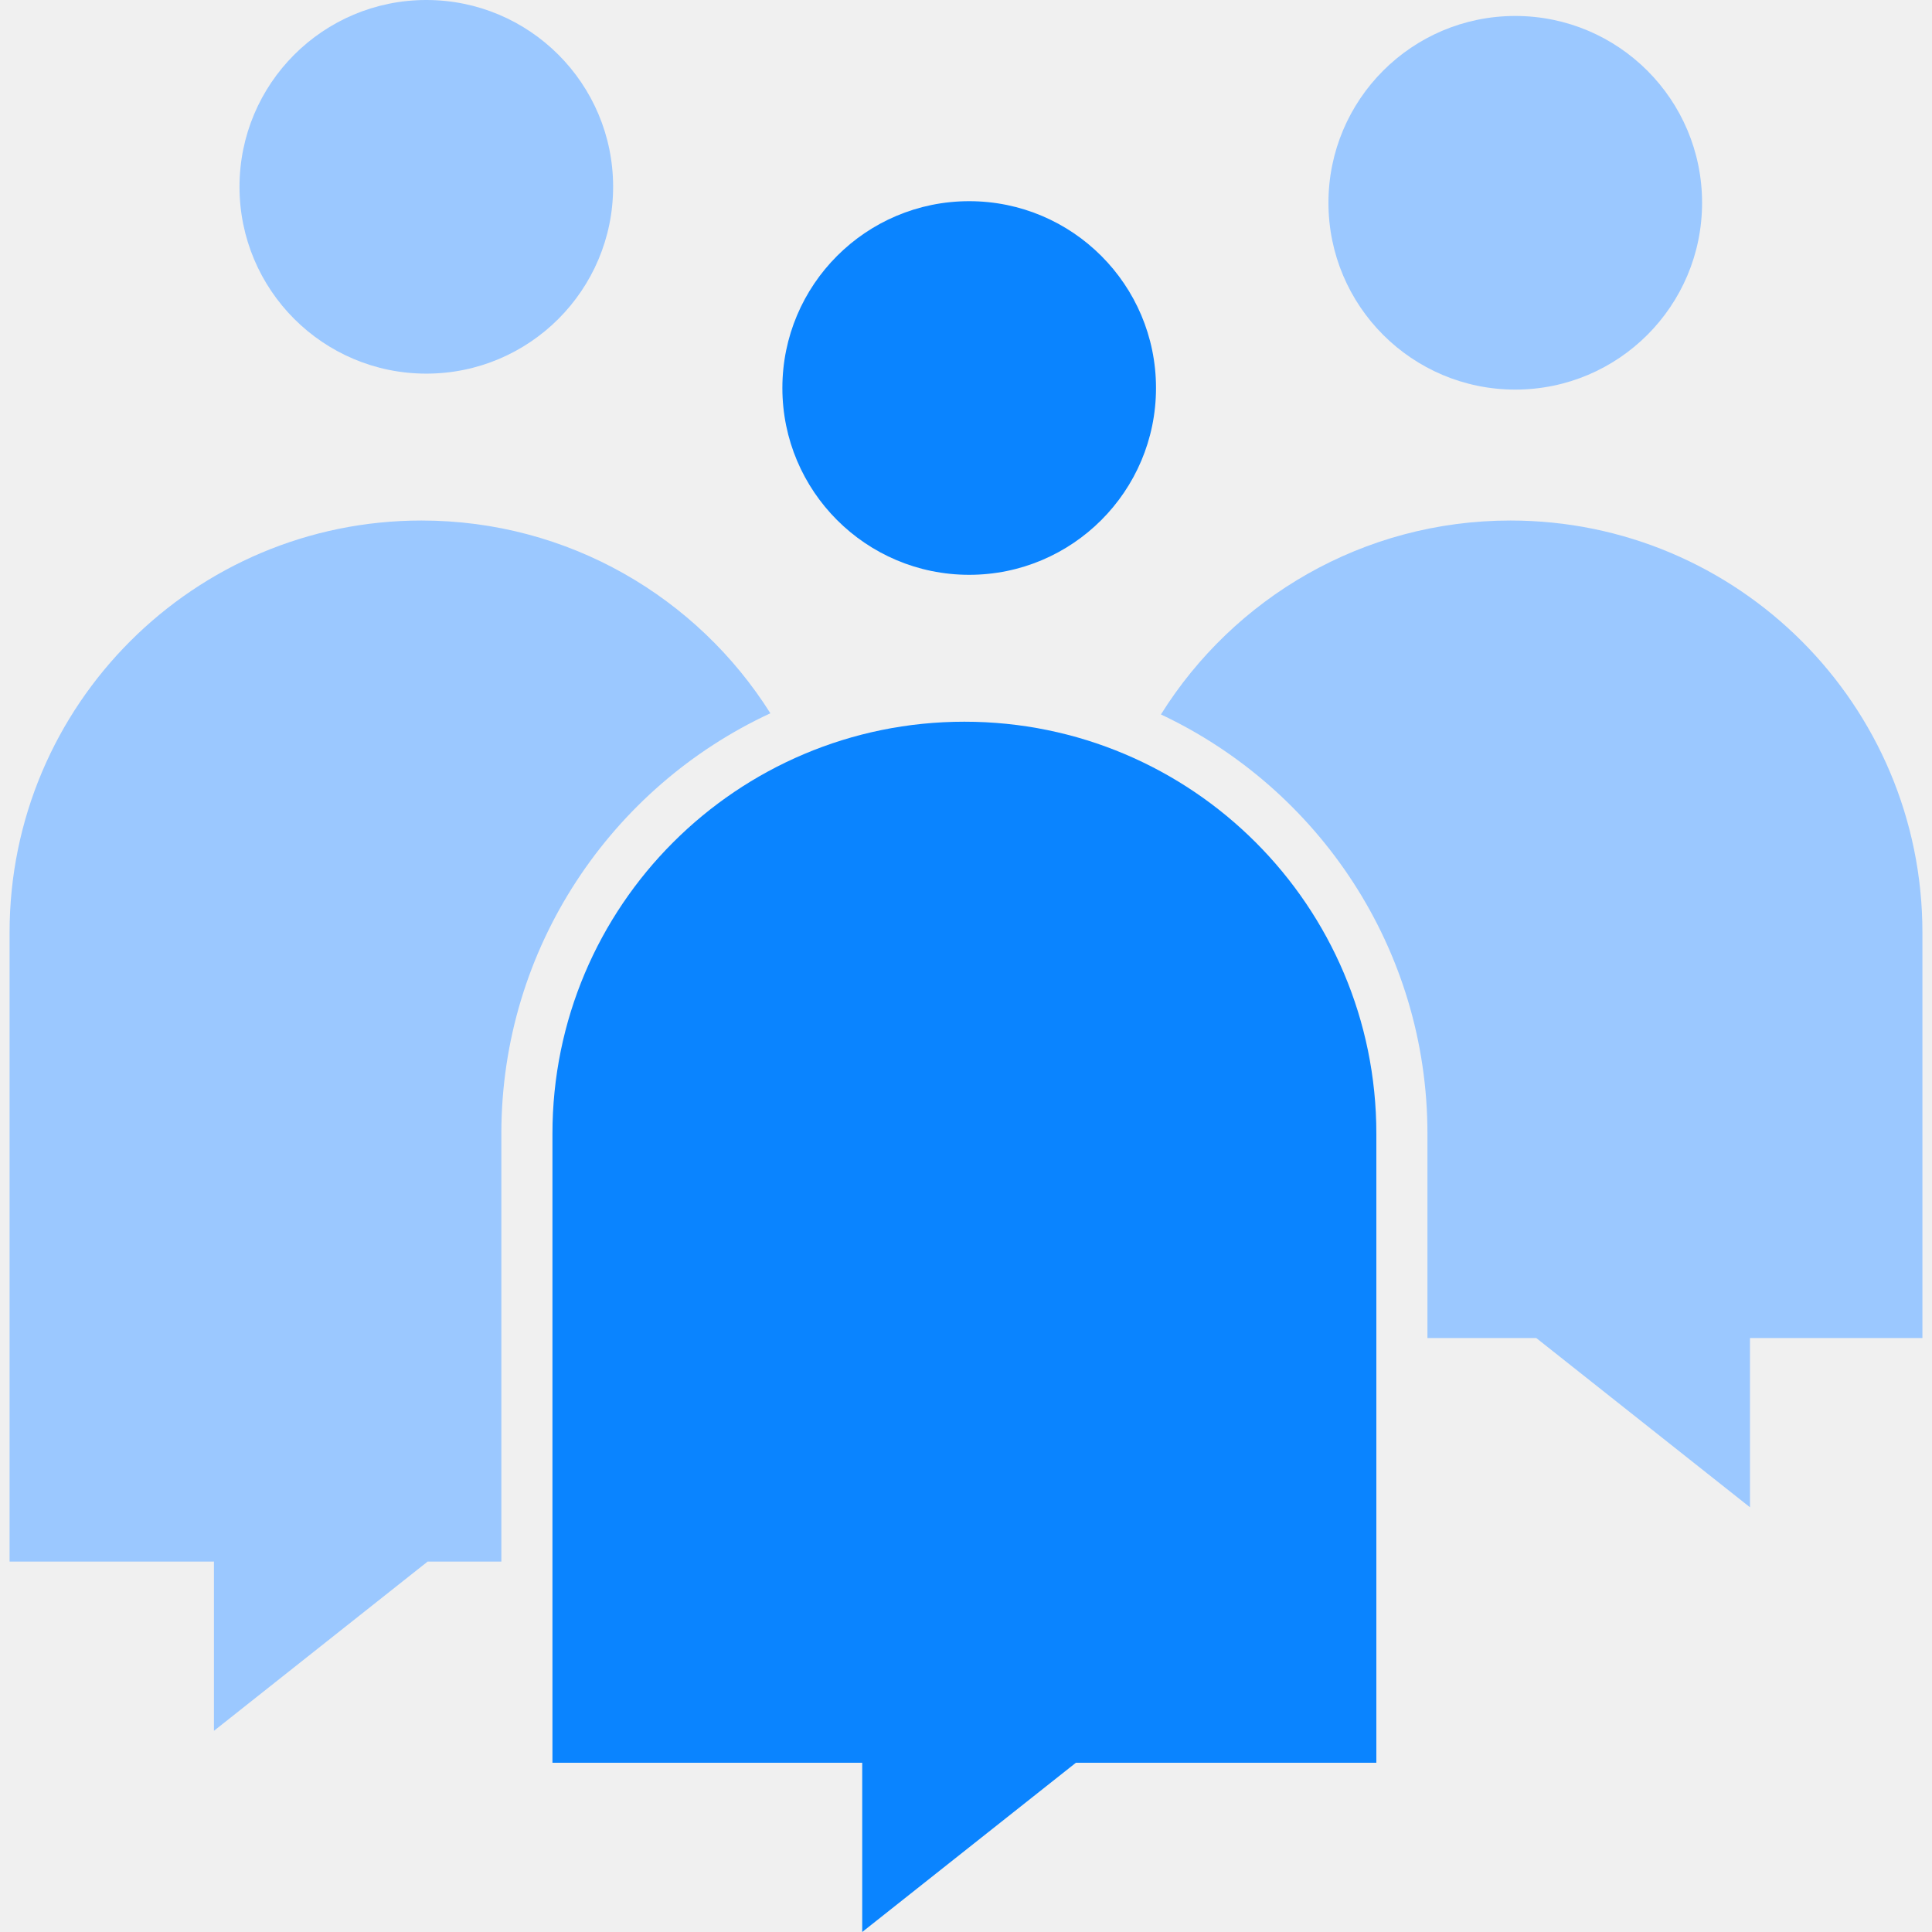
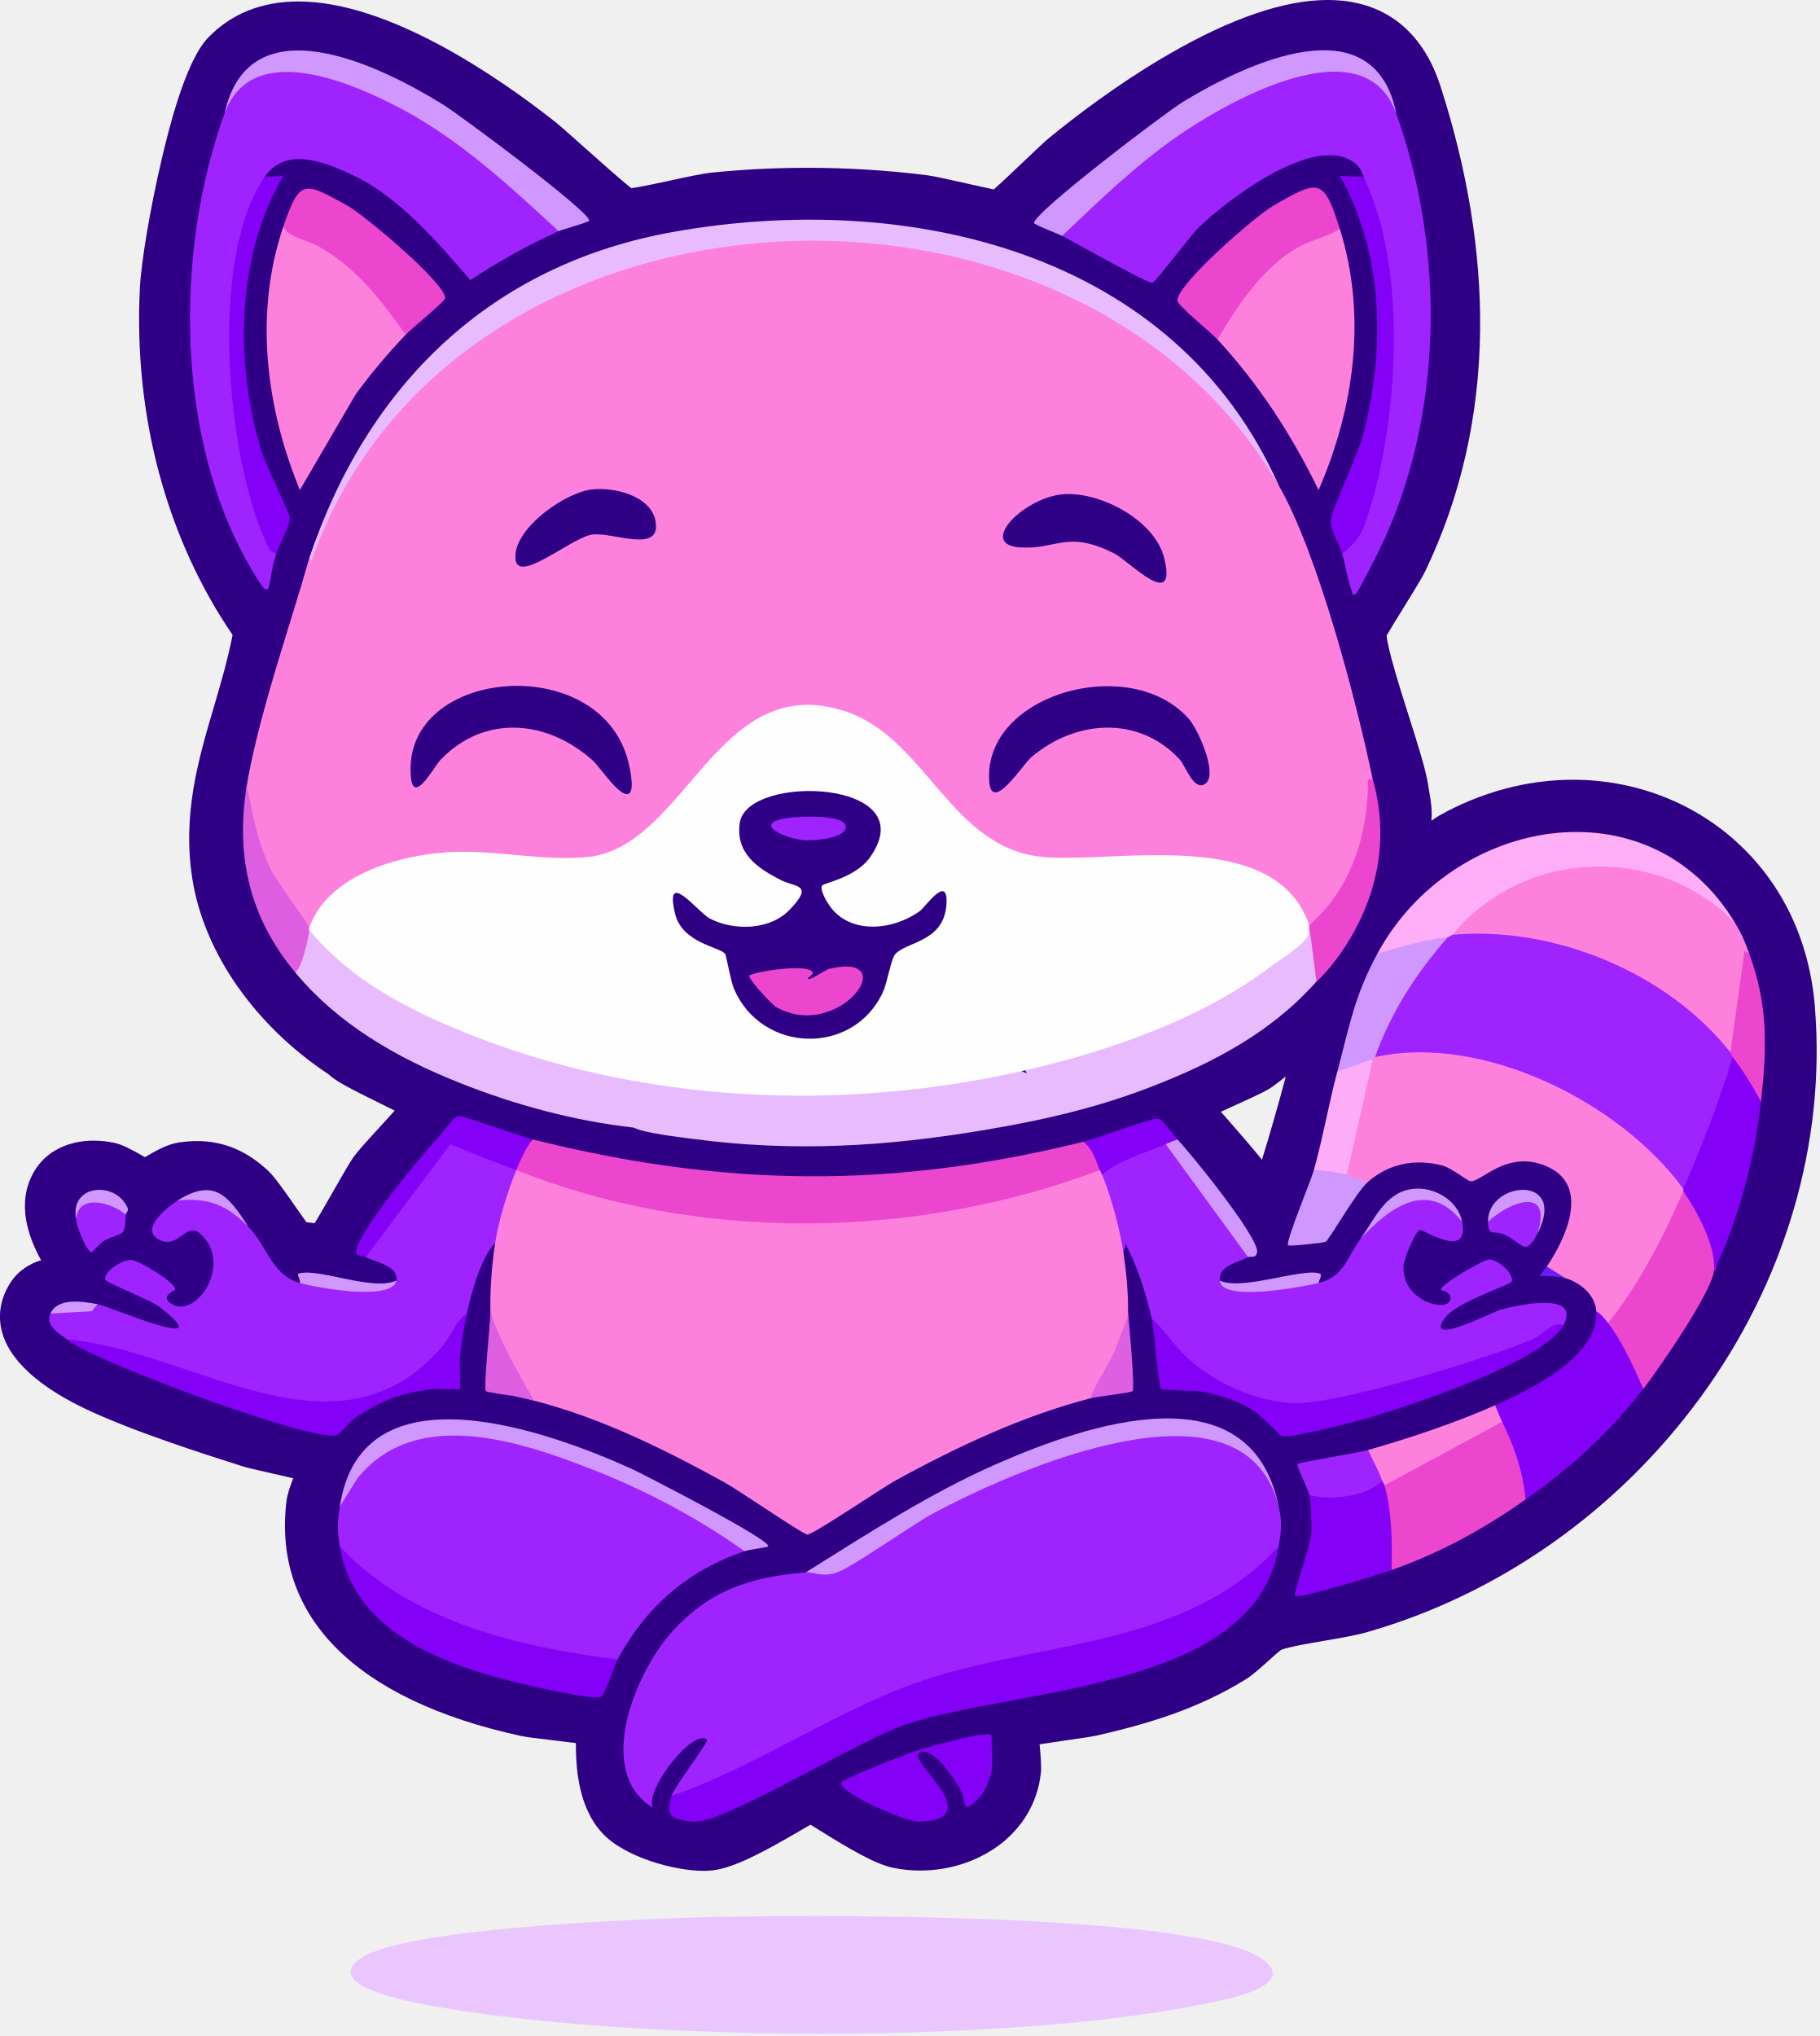
- <svg xmlns="http://www.w3.org/2000/svg" width="182" height="182" viewBox="0 0 182 182" fill="none">
-   <g clip-path="url(#clip0_13653_10540)">
-     <path d="M40.16 35.197C49.879 35.197 57.758 27.318 57.758 17.598C57.758 7.879 49.879 0 40.16 0C30.441 0 22.562 7.879 22.562 17.598C22.562 27.318 30.441 35.197 40.16 35.197Z" fill="#9BC8FF" />
-     <path d="M91.3 54.149C101.02 54.149 108.899 46.27 108.899 36.55C108.899 26.831 101.02 18.952 91.3 18.952C81.581 18.952 73.702 26.831 73.702 36.55C73.702 46.27 81.581 54.149 91.3 54.149Z" fill="#0A84FF" />
-     <path d="M129.656 106.793C129.656 85.362 112.28 67.987 90.849 67.987C69.418 67.987 52.042 85.362 52.042 106.793V166.056H81.223V182L101.354 166.056H129.656V106.793Z" fill="#0A84FF" />
-     <path d="M142.742 36.701C152.462 36.701 160.341 28.822 160.341 19.102C160.341 9.383 152.462 1.504 142.742 1.504C133.023 1.504 125.144 9.383 125.144 19.102C125.144 28.822 133.023 36.701 142.742 36.701Z" fill="#9BC8FF" />
-     <path d="M47.229 106.793C47.229 89.264 57.623 74.121 72.571 67.193C65.703 56.285 53.553 49.035 39.709 49.035C18.278 49.035 0.902 66.41 0.902 87.841V147.104H20.155V163.048L40.286 147.104H47.229V106.793Z" fill="#9BC8FF" />
-     <path d="M142.291 49.035C128.402 49.035 116.218 56.333 109.362 67.304C124.184 74.28 134.469 89.358 134.469 106.793V126.046H144.721L164.853 141.99V126.046H181.097V87.841C181.097 66.41 163.722 49.035 142.291 49.035Z" fill="#9BC8FF" />
+ <svg xmlns="http://www.w3.org/2000/svg" width="546" height="611" viewBox="0 0 546 611" fill="none">
+   <g clip-path="url(#clip0_37997_1871)">
+     <path d="M544.72 302.252C543.08 282.143 534.817 264.882 520.822 252.328C507.646 240.51 490.329 234 472.064 234C458.387 234 444.525 237.711 431.979 244.737C431.357 245.083 430.601 245.599 429.632 246.32C429.703 244.892 429.724 243.797 429.668 242.977C429.54 241.04 429.244 239.28 428.954 237.576C428.848 236.94 428.742 236.304 428.643 235.661C427.95 231.059 425.547 223.468 422.755 214.675C420.359 207.126 416.45 194.791 416.16 190.72C417.1 189.073 419.242 185.624 420.875 182.987C424.409 177.283 426.798 173.395 427.731 171.458C438.404 149.264 443.953 124.871 444.222 98.958C444.469 75.696 440.468 51.126 432.347 25.927C426.89 8.97 415.163 0 398.454 0C385.554 0 369.622 5.421 351.081 16.116C335.128 25.319 321.464 35.971 314.742 41.499C313.583 42.453 311.229 44.679 307.483 48.242C304.762 50.829 300.606 54.773 298.273 56.844C296.124 56.406 292.816 55.664 290.18 55.07C283.988 53.678 280.093 52.815 278.156 52.575C266.303 51.097 254.251 50.355 242.341 50.355C232.897 50.355 223.376 50.829 214.025 51.755C210.865 52.066 206.08 53.105 201.019 54.208C197.181 55.042 192.148 56.137 189.469 56.469C186.394 54.073 179.029 47.5 174.823 43.746C170.568 39.944 167.889 37.569 166.603 36.551C149.483 23.071 116.721 0.445 89.557 0.445C78.552 0.445 69.44 4.093 62.478 11.288C55.367 18.639 50.186 40.742 48.483 48.002C45.118 62.322 42.39 78.452 41.987 86.355C40.05 124.538 49.917 161.414 69.808 190.543C68.359 197.986 66.238 205.168 64.189 212.144C59.488 228.09 54.632 244.581 57.778 264.019C61.34 286.051 76.594 307.822 98.633 322.404C100.697 324.391 104.627 326.476 114.311 331.24C115.604 331.876 117.074 332.597 118.474 333.297C117.329 334.555 116.134 335.863 115.131 336.958C110.409 342.111 107.447 345.37 106.14 347.186C104.994 348.784 103.114 352.063 100.138 357.28C98.499 360.157 96.06 364.44 94.434 367.077C93.593 366.978 92.71 366.858 91.946 366.759C91.07 365.55 89.854 363.811 88.879 362.411C84.899 356.707 82.354 353.124 80.573 351.441C74.148 345.377 67.129 342.429 59.135 342.429C57.332 342.429 55.445 342.585 53.515 342.881C50.398 343.369 47.005 345.179 43.499 347.257C39.824 345.136 36.791 343.496 34.275 342.959C32.239 342.528 30.175 342.309 28.133 342.309C20.124 342.309 13.579 345.73 10.165 351.689C4.722 361.203 8.631 371.424 12.321 378.174C9.013 379.22 5.457 381.213 3.004 385.129C0.036 389.858 -0.756 395.018 0.7 400.051C3.697 410.406 15.742 418.054 25.319 422.641C39.492 429.434 61.071 436.305 72.664 439.994C74.19 440.482 77.23 441.175 82.058 442.263C83.754 442.645 85.966 443.147 88.009 443.628C86.97 446.292 86.207 448.561 85.98 450.47C81.789 485.098 106.754 510.127 156.276 520.935C158 521.309 161.28 521.712 166.49 522.32C168.391 522.546 170.801 522.829 172.837 523.091C172.837 529.933 173.339 541.878 180.584 549.915C187.363 557.436 202.659 561.437 211.098 561.437C211.982 561.437 212.83 561.394 213.629 561.317C220.33 560.659 229.844 555.386 239.824 549.569C240.941 548.919 242.206 548.183 243.253 547.59C244.108 548.113 245.09 548.721 245.967 549.265C254.399 554.51 262.422 559.316 267.879 560.482C270.558 561.055 273.336 561.345 276.149 561.345C284.645 561.345 292.922 558.744 299.446 554.029C306.812 548.699 311.406 540.96 312.375 532.223C312.594 530.223 312.389 527.431 312.014 523.472C314.672 523.041 317.98 522.568 320.362 522.221C324.999 521.557 327.911 521.126 329.388 520.786C343.744 517.471 359.068 513.138 373.884 503.963C375.884 502.726 378.217 500.627 380.684 498.408C381.921 497.298 383.744 495.658 384.515 495.107C386.932 494.202 392.686 493.212 397.337 492.414C402.242 491.573 406.872 490.774 410.343 489.784C449.799 478.51 485.268 453.566 510.219 419.531C535.779 384.67 548.021 343.016 544.699 302.238L544.72 302.252ZM385.9 323.069C383.864 330.851 381.101 340.45 378.747 348.041C376.231 344.896 373.106 341.27 369.353 336.993C368.406 335.919 367.381 334.746 366.42 333.636C367.664 333.063 368.929 332.491 370.01 331.996C375.601 329.459 379.121 327.833 380.903 326.766C381.829 326.207 383.264 325.119 385.907 323.062L385.9 323.069Z" fill="#2F0085" />
+     <path d="M209.19 575.418C237.951 574.563 359.542 573.601 379.036 588.035C390.494 596.517 365.105 600.631 359.754 601.698C300.634 613.446 193.159 612.626 133.529 602.631C128.447 601.783 94.872 596.637 108.38 587.597C121.838 578.592 190.324 575.976 209.183 575.418H209.19Z" fill="#EBC6FE" />
+     <path d="M383.751 145.63C395.372 165.62 407.148 210.49 411.997 233.901C411.283 235.286 411.184 237.647 411.7 240.983C412.513 249.246 402.009 276.028 394.439 277.591C393.951 277.69 393.442 277.704 392.933 277.682L391.039 276.608C383.087 257.87 359.542 257.905 342.147 258.11L321.535 258.831C306.698 260.018 293.954 253.417 284.497 242.192L270.989 226.917C242.991 199.131 222.09 216.795 202.432 242.256C188.168 261.425 168.129 260.231 146.196 257.283C127.917 256.18 103.899 259.63 94.703 277.47L92.83 278.389C92.363 278.637 91.635 278.926 91.409 278.644C86.277 272.282 79.414 261.807 77.194 254.039C76.452 248.073 75.307 242.538 73.766 237.428C77.322 215.332 86.652 189.193 92.83 167.521C120.559 87.415 213.883 56.554 291.487 76.876C329.367 86.793 366.009 109.688 383.765 145.63H383.751Z" fill="#FE80DD" />
+     <path d="M330.081 351.123C331.502 350.911 331.799 351.505 330.788 352.537C333.615 355.421 335.389 359.344 336.103 364.285C337.743 368.413 338.089 372.265 337.142 375.841C338.005 381.312 338.704 388.685 338.556 394.198C338.959 397.188 338.132 399.655 337.1 402.532C335.234 407.741 332.039 413.884 329.07 418.584L327.261 419.623C306.72 424.967 287.395 434.121 268.883 444.221C265.002 446.342 243.825 460.698 242.277 460.521C240.828 460.351 221.369 447.013 217.573 444.928C197.683 433.993 176.633 423.624 154.254 418.916C154.48 417.595 155.59 417.1 157.59 417.425L151.526 408.215C148.628 403.755 146.726 399.111 147.193 394.205C146.981 387.9 147.631 379.255 148.607 373.021L147.532 370.929C148.755 364.596 150.671 358.404 152.954 352.374L154.961 351.13C156.615 351.06 158.319 351.038 159.916 351.533C188.812 360.517 211.805 365.882 242.461 365.748C272.961 365.613 296.301 359.98 325.14 351.441C326.738 350.968 328.434 351.024 330.088 351.123H330.081Z" fill="#FE80DD" />
+     <path d="M383.751 452.103C384.939 456.944 384.508 459.39 383.751 464.105C375.651 477.733 358.468 484.511 343.956 489.579C321.599 494.789 299.291 500.189 277.025 505.78C255.644 514.898 234.608 524.844 213.926 535.623C209.819 538.026 205.698 539.136 201.556 538.959C202.652 535.651 212.908 522.659 212.145 522.016C208.087 518.588 193.399 537.15 195.901 542.486C178.301 531.672 190.77 501.878 201.542 489.862C212.922 477.167 225.271 473.251 241.811 471.873C245.274 471.505 248.639 470.89 251.911 470.028C271.844 457.079 290.88 445.571 313.774 437.669C336.683 429.766 376.669 418.98 383.744 452.103H383.751Z" fill="#9E23FE" />
+     <path d="M223.454 465.518C206.299 471.371 193.978 482.122 185.32 498.005C184.825 498.302 184.323 498.57 183.793 498.754C183.263 498.938 182.775 499.1 182.323 499.03C161.838 496.061 141.114 491.94 122.814 481.797C115.145 477.549 105.927 471.986 101.997 464.105C101.17 458.86 101.213 457.34 101.997 452.102C105.503 439.28 116.311 431.788 129.317 429.872C155.731 425.978 200.693 447.777 221.312 462.295C221.8 462.634 222.167 463.165 222.528 463.709C222.888 464.253 223.192 464.889 223.454 465.518Z" fill="#9E23FE" />
+     <path d="M154.954 350.416C155.562 350.65 155.562 350.883 154.954 351.123C152.324 357.661 149.674 366.101 148.599 373.014C144.387 377.305 141.397 388.091 140.124 394.198C129.607 419.072 102.697 426.875 77.809 419.234C58.626 413.184 39.378 407.43 20.082 401.966C17.926 400.192 13.466 398.001 15.141 394.198L16.519 393.251C20.824 392.65 25.072 392.028 29.263 391.378C33.137 392.085 66.896 406.886 47.853 392.205C45.061 390.049 31.702 384.91 31.568 383.977C31.207 381.425 36.827 377.997 39.322 378.103C41.817 378.209 53.324 385.278 52.547 387.116C52.448 387.356 48.058 388.84 51.119 391.06C58.647 396.524 70.296 379.164 60.018 370.165C55.791 366.462 53.501 375.234 47.62 371.961C41.873 368.766 50.334 362.164 53.275 360.312C61.926 356.488 69.476 360.814 74.459 368.08C80.41 374.202 81.499 382.613 89.995 385.03L91.282 383.906C99.537 385.596 108.514 387.335 116.869 385.702L118.94 384.323C119.803 379.998 112.883 378.831 109.758 377.262L109.023 375.891C117.194 364.998 125.366 354.099 133.544 343.2L135.184 343.369L137.905 342.959C140.697 343.723 153.095 347.886 154.148 349.137C154.473 349.526 154.728 349.971 154.961 350.43L154.954 350.416Z" fill="#9E23FE" />
+     <path d="M374.57 377.248C371.41 378.994 365.685 379.743 366.095 384.309L368.173 385.751C376.93 386.72 385.716 386.084 394.538 383.843L395.754 385.016C403.296 383.221 404.229 377.446 408.463 371.6C415.255 360.517 430.771 351.597 438.828 366.66C441.168 378.365 426.904 368.716 426.105 369.105C424.642 369.819 421.327 377.863 421.228 379.835C420.663 390.819 435.245 394.233 435.33 389.611C435.372 387.518 432.545 387.299 432.474 387.123C431.873 385.716 445.084 377.997 447.021 377.955C449.325 377.905 454.443 382.062 453.715 384.564C453.396 385.674 437.033 390.657 433.555 395.626C427.491 404.292 447.537 393.887 450.117 393.117C454.527 391.795 474.856 387.2 469.201 397.725C462.833 402.433 456.669 404.85 449.163 407.466C432.792 413.17 412.52 419.673 395.436 421.92C375.637 424.522 354.736 413.276 345.632 395.612C343.893 388.013 341.44 380.259 337.87 373.36L337.164 375.841C335.948 368.158 333.644 359.796 330.809 352.537L330.795 350.685C336.195 347.229 341.984 344.514 348.176 342.542L349.88 343.362L351.343 343.101C359.351 353.936 367.317 364.822 375.234 375.75L374.591 377.262L374.57 377.248Z" fill="#9E23FE" />
+     <path d="M167.67 69.369C158.481 73.504 149.589 78.509 141.177 84.058C131.444 72.847 119.894 59.24 106.259 52.745C97.544 48.595 85.832 43.775 79.392 53.126L79.555 55.466C63.807 88.779 69.03 133.232 82.92 166.108C79.711 175.989 82.375 182.831 74.784 169.649C52.589 131.119 52.448 75.172 67.383 34.056C69.885 25.015 74.847 20.894 84.121 20.237C110.515 18.364 149.264 48.8 166.079 65.991C166.482 66.408 166.765 66.945 167.034 67.51C167.302 68.076 167.5 68.726 167.663 69.369H167.67Z" fill="#9E23FE" />
+     <path d="M419.058 34.063C433.831 75.201 433.279 125.464 414.011 164.955C413.177 166.666 407.621 177.65 407.042 178.117C405.706 179.184 405.889 177.763 405.614 177.092C404.532 174.413 403.741 169.31 402.815 166.115C404.271 164.991 405.501 163.669 406.518 162.142C418.019 128.892 421.963 89.352 408.922 55.883L409.798 54.427C409.021 52.893 408.865 50.871 407.013 49.274C395.322 39.215 368.201 60.039 359.726 68.309C357.131 70.847 346.932 84.588 345.886 84.835C344.401 85.189 322.235 72.529 318.771 70.783C319.174 69.475 319.662 68.139 320.588 67.108C333.721 52.434 355.485 35.787 373.693 27.503C388.374 20.823 413.396 12.165 419.044 34.063H419.058Z" fill="#9E23FE" />
+     <path d="M505.208 356.771C505.822 357.004 505.822 357.244 505.208 357.478C505.314 358.121 505.398 358.764 505.384 359.407C505.37 360.051 505.342 360.637 505.123 361.146C502.006 368.413 490.046 393.067 484.419 396.262C483.854 396.58 483.246 396.813 482.617 397.018C480.786 397.527 479.613 396.347 479.083 393.484C478.793 388.607 474.297 384.903 469.901 383.595L464.317 381.744L464.253 380.061C469.668 372.102 477.358 356.227 464.748 350.261C452.647 344.543 444.667 354.735 441.415 354.488C440.312 354.403 435.746 350.48 432.792 349.738C424.656 347.688 416.958 349.137 410.59 354.643C408.561 356.417 404.659 355.188 404.235 352.523C403.705 352.339 402.935 351.964 402.998 351.576C404.575 342.669 407.027 330.328 409.671 321.839C409.94 320.05 410.243 318.778 411.996 317.916C411.014 316.969 411.438 316.559 412.703 317.209C413.198 316.446 413.813 315.746 414.661 315.371C418.217 313.823 429.201 314.311 433.498 314.714C453.431 316.601 473.576 325.861 489.169 338.259C493.354 341.588 502.79 349.71 505.01 354.12C505.42 354.933 505.356 355.873 505.215 356.743L505.208 356.771Z" fill="#FE80DD" />
+     <path d="M325.14 342.648C328.434 341.885 331.982 348.996 330.081 351.123C275.223 371.954 209.663 373.042 154.954 351.123C155.039 350.918 154.869 350.614 154.954 350.416C153.448 347.836 156.862 341.772 159.895 341.941C217.297 356.269 267.617 356.87 325.133 342.648H325.14Z" fill="#EC45CE" />
+     <path d="M520.744 276.976C522.949 280.644 523.536 282.206 524.978 286.157C523.041 288.08 523.734 285.557 524.285 286.398C525.077 287.614 521.522 311.681 520.85 315.18L519.338 315.817L516.602 314.7C497.411 292.54 467.894 280.453 438.708 281.733L436.015 280.51C437.598 274.113 446.215 268.649 452.117 265.496C473.782 253.947 505.363 256.456 520.751 276.976H520.744Z" fill="#FE80DD" />
+     <path d="M383.751 464.105C376.789 507.483 304.705 506.367 271.632 517.577C257.495 522.37 217.474 547.166 208.37 546.664C201.74 546.296 199.57 544.981 201.563 538.959C228.197 529.798 253.205 511.654 279.98 503.327C314.912 492.463 356.495 493.743 383.751 464.105Z" fill="#8500F6" />
+     <path d="M383.751 145.63C322.362 40.064 135.452 49.083 93.515 168.228L92.823 167.521C110.239 115.47 147.285 79.35 202.135 69.581C272.466 57.056 352.537 75.349 383.758 145.63H383.751Z" fill="#E8BAFE" />
+     <path d="M402.108 68.662C410.286 94.717 406.483 122.39 395.739 147.037C387.717 130.561 377.828 115.335 365.387 101.849L365.204 99.431C371.912 88.051 379.107 78.431 390.855 71.985C393.612 70.472 399.337 68.154 402.108 68.656V68.662Z" fill="#FE80DD" />
+     <path d="M85.047 67.956C86.199 67.8 87.457 68.337 88.808 69.567C98.371 72.614 105.871 78.806 112.685 86.369C115.081 89.027 120.269 94.865 121.584 97.763C121.966 98.604 121.916 99.544 121.768 100.435C116.396 106.061 111.391 112.006 106.783 118.29L90.002 147.044C79.76 122.192 76.233 93.883 85.047 67.956Z" fill="#FE80DD" />
+     <path d="M482.61 397.025L484.992 397.923C488.477 403.048 491.141 408.667 493.651 414.315L493.205 416.796C482.992 429.929 471.47 440.44 457.899 449.982L456.224 447.946C455.347 441.45 453.311 435.195 450.512 429.279L450.83 426.677C448.526 426.734 447.211 423.398 448.71 421.737C459.008 417.128 479.889 407.204 479.076 393.491C480.546 394.325 481.62 395.711 482.61 397.025Z" fill="#8500F6" />
+     <path d="M520.744 276.976C497.51 252.985 456.881 254.781 436.008 280.51C436.404 282.362 435.923 282.581 434.594 281.217C429.449 283.408 421.723 286.044 416.16 286.836C415.199 286.97 414.259 286.553 413.41 286.157C435.605 245.132 494.966 234.162 520.744 276.976Z" fill="#FEADF7" />
+     <path d="M457.892 449.982C445.183 458.916 432.382 465.964 417.644 471.166L416.28 468.911C416.414 461.991 416.245 455.015 414.704 448.229L415.531 445.741L415.432 444.193C426.763 438.079 438.093 431.958 449.431 425.836L450.838 426.677C454.647 434.439 456.959 441.267 457.899 449.982H457.892Z" fill="#EC45CE" />
+     <path d="M185.319 498.005C184.28 499.906 181.616 509.053 180.032 509.371C176.972 509.993 158.516 505.78 154.247 504.72C132.448 499.284 105.984 489.296 101.997 464.112C123.294 486.787 155.477 494.152 185.319 498.005Z" fill="#8500F6" />
+     <path d="M345.617 395.612C349.674 399.273 352.403 403.91 356.545 407.635C364.815 415.071 376.428 420.344 387.611 421.058C400.553 421.892 447.077 407.522 460.196 401.797C463.773 400.235 466.077 396.255 469.194 397.732C462.981 409.296 417.248 424.09 403.826 427.342C400.27 428.204 387.512 431.449 384.819 431.003C384.274 430.911 378.613 424.868 376.626 423.574C371.982 420.542 366.716 418.782 361.295 417.722C358.623 417.199 348.897 417.262 348.445 416.803C347.695 416.039 346.494 399.415 345.624 395.612H345.617Z" fill="#8500F6" />
+     <path d="M419.058 34.063C409.395 7.16 368.724 30.338 353.873 40.551C341.143 49.302 329.939 60.195 318.785 70.783C317.753 70.26 310.275 67.39 310.317 66.903C310.579 63.559 349.519 33.935 355.138 30.514C373.749 19.191 412.336 0.686 419.058 34.056V34.063Z" fill="#D098FE" />
+     <path d="M514.389 381.489C513.598 388.006 497.913 410.745 493.205 416.796C490.286 410.173 486.978 402.814 482.61 397.025C492.223 385.108 499.072 371.417 505.208 357.478C505.561 357.407 505.921 357.358 506.275 357.372C508.501 357.457 518.517 377.411 514.389 381.489Z" fill="#EC45CE" />
+     <path d="M67.39 34.063C74.791 0.318 114.077 19.728 132.724 31.221C137.997 34.473 176.908 63.375 176.838 66.196C176.823 66.683 168.872 68.825 167.663 69.369C153.314 56.151 138.393 42.269 121.068 32.988C106.641 25.262 75.682 11.225 67.383 34.063H67.39Z" fill="#D098FE" />
+     <path d="M140.124 394.198C139.248 398.418 138.541 402.991 138.025 407.282C137.82 408.964 138.35 416.464 138.011 416.803C137.7 417.114 130.964 416.669 129.281 416.902C119.379 418.273 114.975 420.104 106.705 425.398C105.03 426.465 101.983 430.501 100.859 430.742C92.738 432.438 28.048 408.547 20.081 401.973C57.657 405.091 101.057 440.857 132.717 404.101C135.36 401.033 136.767 396.354 140.124 394.205V394.198Z" fill="#8500F6" />
+     <path d="M365.387 101.856C363.613 99.933 353.364 91.642 353.364 90.207C353.371 85.097 376.81 64.824 382.118 61.75C395.88 53.783 397.308 53.388 402.101 68.67C398.255 71.179 393.845 71.822 389.625 74.204C378.831 80.304 371.629 91.529 365.38 101.863L365.387 101.856Z" fill="#EC45CE" />
+     <path d="M121.768 100.442C114.211 89.91 107.129 80.502 95.65 73.95C91.967 71.843 86.722 71.44 85.047 67.963C89.981 53.472 91.373 54.575 104.33 61.75C109.355 64.535 133.826 85.09 133.628 89.514C133.593 90.32 123.351 98.795 121.768 100.449V100.442Z" fill="#EC45CE" />
+     <path d="M383.751 452.102C373.389 409.897 302.938 441.924 280.185 454.103C273.618 457.616 255.58 470.558 250.801 472.028C246.631 473.315 244.199 471.675 241.817 471.873C260.421 460.259 279.075 448.109 299.248 439.266C325.663 427.695 375.347 410.378 383.751 452.095V452.102Z" fill="#D098FE" />
+     <path d="M409.169 53.126C422.952 80.34 419.595 129.43 409.515 157.633C408.314 160.99 406.518 163.224 402.814 166.115C401.995 163.287 399.132 159.039 399.422 156.035C399.733 152.777 407.416 136.767 408.971 130.956C415.806 105.418 415.389 76.084 402.115 52.773L409.169 53.133V53.126Z" fill="#8500F6" />
+     <path d="M528.512 330.646C526.603 347.865 521.825 365.861 514.389 381.489C515.266 374.286 509.236 363.323 505.207 357.478C505.292 357.28 505.123 356.969 505.207 356.771C506.494 349.971 508.713 343.291 511.866 336.725C513.859 329.734 516.58 323.238 520.037 317.23C524.787 319.322 527.904 325.514 528.512 330.646Z" fill="#8500F6" />
+     <path d="M396.199 289.43L394.552 279.768L392.933 279.096L389.71 280.46C378.118 292.434 363.613 301.072 348.119 307.009L346.621 308.48C346.911 307.85 346.289 307.419 344.91 307.341C343.85 307.341 342.875 308.041 341.984 309.434C332.208 313.378 321.782 316.976 311.081 317.888L309.604 319.344C307.518 319.591 307.144 320.354 308.19 322.171C307.108 321.521 305.949 321.146 304.698 321.068C263.291 329.487 221.524 328.533 179.658 321.047L176.852 321.464C178.089 319.725 177.559 318.7 175.438 318.637C164.574 317.004 151.929 313.696 142.344 308.345L140.838 308.755C140.605 308.861 140.464 308.967 140.414 309.059L138.47 307.235C122.312 301.927 107.235 293.106 95.805 280.397L92.823 279.096L91.352 279.704C90.674 283.358 89.903 287.034 88.136 290.335L88.589 291.805C101.63 307.518 119.244 317.513 138.018 324.991C154.664 331.621 172.399 336.393 190.275 338.407C193.137 340.033 204.468 341.319 208.384 341.835C238.375 345.772 265.857 344.09 295.488 339.114C314.276 335.954 330.731 332.116 348.452 324.991C368.102 317.089 385.342 307.2 398.588 290.391C398.135 289.02 397.393 288.907 396.206 289.423L396.199 289.43Z" fill="#E8BAFE" />
+     <path d="M415.524 445.748C417.821 454.032 417.842 462.613 417.644 471.166C414.287 472.354 389.795 479.952 388.699 478.927C387.992 478.263 393.287 464.451 393.534 460.118C393.718 456.881 393.499 451.707 392.933 448.561L394.177 447.444C400.532 448.646 407.961 447.932 413.219 443.931L414.824 444.32C416.662 443.974 416.86 444.363 415.531 445.734L415.524 445.748Z" fill="#8500F6" />
+     <path d="M101.997 452.103C108.465 408.992 164.835 429.568 189.815 440.906C192.36 442.065 232.261 462.521 230.522 464.098C230.253 464.338 224.945 465.009 223.461 465.518C209.903 455.813 193.794 447.261 178.251 441.168C156.381 432.601 124.962 421.829 107.291 443.62L102.004 452.103H101.997Z" fill="#D098FE" />
+     <path d="M297.601 531.544C297.29 533.573 295.509 537.729 294.06 539.305C288.526 545.306 289.784 540.316 288.575 537.743C287.289 534.994 279.549 522.928 275.711 526.257C272.862 528.731 296.463 545.95 275.958 546.685C271.915 546.826 252.18 538.111 252.392 535.093C252.477 533.856 272.685 526.158 275.152 525.352C276.778 524.822 297.594 518.722 297.594 520.963C297.594 524.087 298.033 528.703 297.594 531.558L297.601 531.544Z" fill="#8500F6" />
+     <path d="M79.4 53.126L85.047 52.766C70.925 76.713 70.437 108.684 78.347 135.028C79.612 139.226 86.814 153.837 86.977 155.279C87.203 157.272 83.69 163.761 82.934 166.108C80.891 165.627 80.778 164.779 79.979 163.054C67.949 137.007 62.641 77.498 79.4 53.126Z" fill="#8500F6" />
+     <path d="M434.594 281.217L433.612 284.503C425.921 293.572 419.468 303.694 415.114 314.792L412.703 317.23C412.491 317.28 412.216 317.88 411.996 317.937C410.251 320.588 404.221 323.153 401.401 321.471C405.069 307.744 406.427 299.064 413.403 286.165C420.528 284.122 427.102 282.1 434.587 281.224L434.594 281.217Z" fill="#D098FE" />
+     <path d="M411.996 233.901C422.139 269.349 395.4 294.689 395.195 294.442C394.806 293.968 393.774 282.015 392.926 279.096C391.024 278.941 391.109 278.234 392.926 277.682C405.14 266.896 409.989 252.307 410.575 236.332C410.625 234.982 409.862 233.505 411.989 233.901H411.996Z" fill="#EC45CE" />
+     <path d="M92.815 278.389C93.451 278.559 93.437 278.799 92.815 279.096C92.836 280.644 90.546 290.886 88.581 291.805C74.883 275.3 70.627 256.951 74.063 235.59C74.975 239.817 76.586 250.808 80.919 260.28C82.608 263.97 92.66 277.315 92.822 278.389H92.815Z" fill="#DD5EE0" />
+     <path d="M448.717 421.737C449.459 423.292 450.088 425.165 450.837 426.677L415.531 445.741C415.439 445.416 415.008 444.886 414.824 444.327C412.23 443.175 409.452 437.831 410.59 435.145C422.5 431.781 437.457 426.762 448.724 421.73L448.717 421.737Z" fill="#FE80DD" />
+     <path d="M411.997 317.937L404.229 352.537C401.627 353.979 396.432 353.244 394.34 351.123C397.068 341.376 398.779 331.268 401.401 321.464C405.084 320.581 408.307 318.912 411.997 317.93V317.937Z" fill="#FDADF7" />
+     <path d="M404.228 352.537C405.981 353.01 408.356 354.65 410.583 354.657C407.134 357.633 398.856 372.159 397.874 372.668C397.372 372.929 386.989 374.103 386.579 373.721C385.702 372.908 393.499 354.156 394.34 351.13C397.598 351.215 401.097 351.696 404.228 352.544V352.537Z" fill="#D098FE" />
+     <path d="M519.33 315.817L523.579 285.458L524.985 286.157C530.689 301.715 530.322 314.367 528.519 330.646C526.017 325.896 523.275 321.521 520.044 317.23C518.122 317.548 518.108 317.287 519.338 315.817H519.33Z" fill="#EC45CE" />
+     <path d="M410.583 435.152C411.961 438.157 413.778 441.196 414.817 444.334C410.534 449.098 399.005 450.505 392.926 448.568C392.665 447.14 389.01 439.697 389.399 439.394C390.247 438.729 407.226 436.1 410.583 435.152Z" fill="#9E23FE" />
+     <path d="M159.902 341.941C157.767 344.366 156.212 348.183 154.961 351.123C148.649 348.805 141.298 345.97 135.191 343.355C133.749 344.938 131.522 343.093 131.656 341.234C133.021 339.835 136.018 335.078 137.622 334.922C139.227 334.767 156.311 341.051 159.902 341.941Z" fill="#8500F6" />
+     <path d="M353.386 341.941C352.947 344.125 351.675 344.641 349.851 343.355C343.758 345.977 335.163 348.402 330.788 352.537C330.59 352.021 330.286 351.597 330.081 351.123C328.773 348.084 327.96 344.79 325.14 342.648C328.71 341.765 345.914 335.481 347.42 335.629C348.925 335.778 352.05 340.542 353.386 341.941Z" fill="#8500F6" />
+     <path d="M135.184 343.355L109.766 377.248C109.101 376.916 107.094 376.93 106.924 376.131C105.92 371.374 127.338 345.666 131.656 341.235C133.035 341.878 134.123 342.783 135.191 343.355H135.184Z" fill="#8500F6" />
+     <path d="M353.386 341.941C357.598 346.366 377.574 371.035 377.291 375.622C377.157 377.792 375.255 376.866 374.57 377.248L349.851 343.355C351.011 342.86 352.191 342.351 353.386 341.941Z" fill="#D098FE" />
+     <path d="M37.739 364.539C37.449 371.869 37.01 369.204 31.151 372.427C30.105 373 27.751 375.82 27.496 375.82C26.061 375.82 22.817 367.826 22.909 365.946C21.828 356.516 35.865 358.439 37.739 364.532V364.539Z" fill="#9E23FE" />
+     <path d="M147.186 394.198C147.235 395.605 147.094 390.105 147.143 391.505L147.73 395.195C150.423 403.726 159.697 419.199 160.312 420.33C160.312 420.33 154.523 418.923 154.24 418.909C153.251 418.86 146.076 417.792 145.807 417.46C145.072 416.555 147.15 397.011 147.179 394.191L147.186 394.198Z" fill="#DD5EE0" />
+     <path d="M327.26 419.623C329.367 413.834 333.233 409.303 335.347 403.345C336.336 400.546 338.52 395.605 338.556 394.198C338.888 397.025 340.648 416.548 339.92 417.46C339.517 417.962 329.324 419.079 327.253 419.623H327.26Z" fill="#DE5FE0" />
+     <path d="M461.426 370.187C457.891 377.022 457.192 373.452 452.032 370.752C448.335 368.815 446.667 371.551 446.596 366.652C451.014 357.379 468.119 355.265 461.426 370.187Z" fill="#9E23FE" />
+     <path d="M438.828 366.66C428.622 353.703 417.043 362.404 408.462 371.6C412.371 366.207 415.601 357.98 423.695 356.82C430.162 355.894 437.499 360.036 438.828 366.66Z" fill="#D098FE" />
+     <path d="M366.094 384.316C372.802 387.455 390.968 380.394 396.107 382.196C397.012 382.514 395.782 384.394 395.754 385.023C391.046 386.147 366.681 390.876 366.094 384.316Z" fill="#D098FE" />
+     <path d="M118.94 384.316C117.675 390.678 94.71 386.366 89.988 385.023C90.356 384.203 88.899 382.415 89.635 382.196C95.657 380.401 111.596 387.561 118.94 384.316Z" fill="#D098FE" />
+     <path d="M461.426 370.187C466.07 355.887 453.262 360.411 446.597 366.652C446.42 354.311 470.686 352.268 461.426 370.187Z" fill="#D098FE" />
+     <path d="M74.452 368.073C68.246 361.683 62.315 359.245 53.268 360.305C64.04 353.505 68.38 358.46 74.452 368.073Z" fill="#D098FE" />
+     <path d="M37.738 364.539C33.794 360.941 23.291 357.916 22.909 365.953C20.831 356.248 32.776 354.346 37.434 360.948C39.35 363.663 37.781 363.479 37.738 364.539Z" fill="#D098FE" />
+     <path d="M29.263 391.378L27.539 393.498L15.141 394.198C17.339 389.215 25.164 390.629 29.263 391.371V391.378Z" fill="#D098FE" />
+     <path d="M469.901 383.61C467.78 382.981 464.402 382.966 462.133 382.896C462.691 381.857 463.575 381.072 464.253 380.082L469.901 383.617V383.61Z" fill="#6E1CF4" />
+     <path d="M188.819 238.121C186.26 239.753 180.068 230.169 177.919 228.239C164.362 216.06 145.553 214.251 132.342 227.885C130.031 230.275 122.927 244.065 123.238 230.14C123.902 200.425 179.319 196.021 188.338 227.709C188.903 229.688 190.6 236.99 188.819 238.121Z" fill="#2F0085" />
+     <path d="M361.747 235.201C358.284 237.612 355.866 229.865 354.064 227.921C341.786 214.625 322.821 215.968 309.589 227.186C306.889 229.476 297.517 244.447 296.88 234.282C295.241 208.073 339.609 195.873 356.92 215.883C359.641 219.029 365.67 232.466 361.74 235.201H361.747Z" fill="#2F0085" />
+     <path d="M519.33 315.817C519.627 316.198 519.74 316.834 520.037 317.23C515.888 330.823 510.869 343.779 505.208 356.778C486.349 330.83 444.942 310.077 412.703 317.23C417.418 303.828 425.207 291.784 434.594 281.217C434.997 281.167 435.619 280.545 436.008 280.51C466.43 277.852 500.465 291.862 519.33 315.817Z" fill="#9E23FE" />
+     <path d="M392.926 277.682C382.988 247.932 335.198 259.022 313.463 257.226C285.217 254.894 278.177 221.368 253.487 213.395C215.155 201.026 205.967 254.053 176.47 257.184C163.054 258.605 148.097 254.809 134.095 255.763C119.075 256.788 98.315 262.832 92.808 278.389C92.844 278.615 92.808 278.863 92.808 279.096C105.998 294.979 124.553 304.118 143.468 311.406C197.11 332.067 258.442 333.678 313.922 319.704C330.356 315.562 346.557 310.049 361.676 302.337C368.78 298.718 375.361 294.548 381.744 289.798C383.673 288.363 393.809 282.185 392.919 279.089C392.806 278.693 393.046 278.05 392.919 277.675L392.926 277.682Z" fill="#FFFEFF" />
+     <path d="M246.787 265.709C245.889 266.889 248.08 270.508 248.879 271.674C255.078 280.701 268.204 279.146 276.043 273.427C277.739 272.19 284.709 261.934 284.051 271.483C283.267 282.857 271.844 282.531 268.593 286.454C267.448 287.84 266.246 295.028 265.009 297.7C256.159 316.926 228.585 316.177 220.287 296.725C219.305 294.42 217.99 286.815 217.651 286.299C216.251 284.157 204.751 283.175 202.602 274.162C199.28 260.223 209.557 273.873 213.084 275.682C220.287 279.379 231.024 279.174 236.891 273.109C244.489 265.256 238.806 266.331 234.488 264.161C227.384 260.598 220.704 256.067 222.026 246.935C224.189 231.985 278.262 233.872 260.895 257.566C256.689 263.298 247.288 265.037 246.78 265.701L246.787 265.709Z" fill="#2F0085" />
+     <path d="M243.931 291.819C244.193 292.364 242.531 293.275 242.524 293.579C242.503 294.76 247.805 290.985 248.858 290.738C271.392 285.514 251.883 312.735 233.095 302.295C231.583 301.454 224.818 294.109 224.875 292.858C224.924 291.883 242.517 288.843 243.931 291.819Z" fill="#EC45CE" />
+     <path d="M236.735 245.415C239.598 245.026 254.343 244.178 253.855 248.363C253.473 251.678 243.945 252.321 241.556 252.165C235.972 251.805 224.853 247.034 236.735 245.415Z" fill="#9E23FE" />
+     <path d="M319.605 148.288C330.569 147.687 346.642 156.226 349.413 167.472C353.442 183.8 338.761 168.306 334.506 166.143C320.213 158.87 317.209 165.069 306.006 164.263C293.226 163.344 307.639 148.931 319.598 148.281L319.605 148.288Z" fill="#2F0085" />
+     <path d="M177.644 146.874C184.168 146.09 195.385 148.733 196.749 156.396C198.524 166.362 183.991 159.591 177.771 160.425C171.042 161.329 153.074 177.601 154.791 165.733C155.979 157.512 169.776 147.822 177.644 146.874Z" fill="#2F0085" />
  </g>
  <defs>
-     <clipPath id="clip0_13653_10540">
-       <rect width="180.195" height="182" fill="white" transform="translate(0.902466)" />
+     <clipPath id="clip0_37997_1871">
+       <rect width="545.25" height="610.322" fill="white" />
    </clipPath>
  </defs>
</svg>
